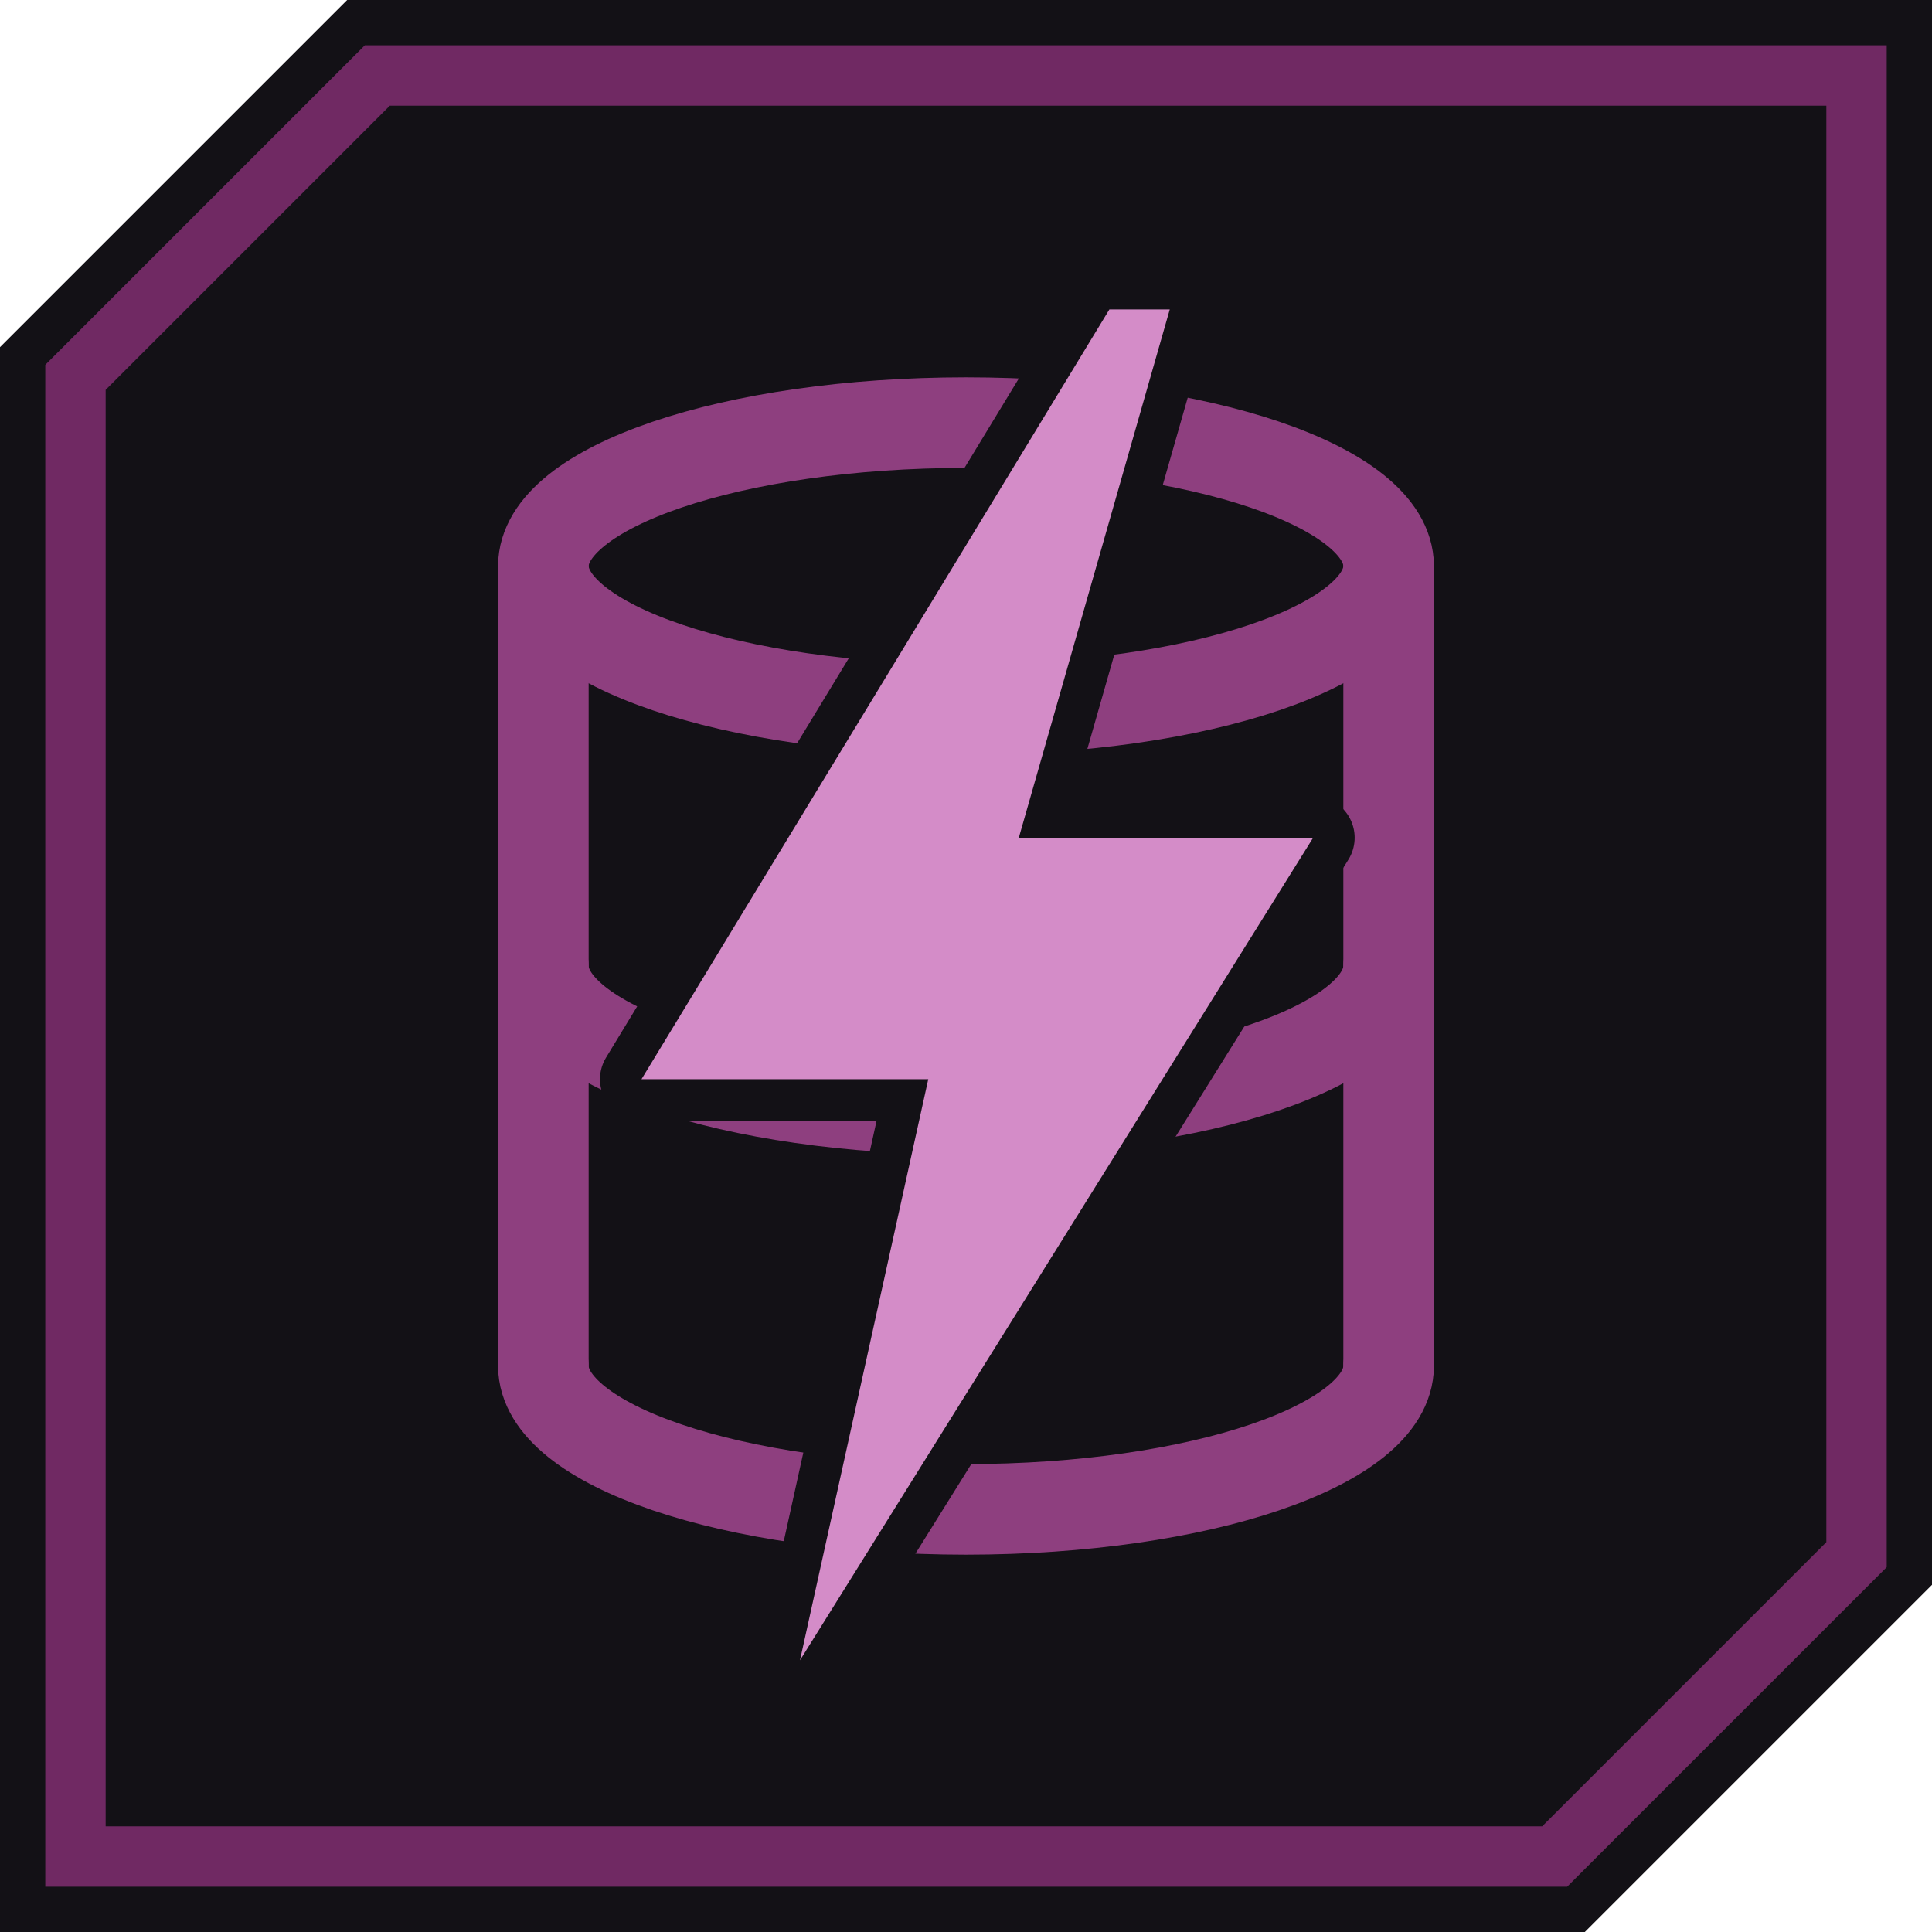
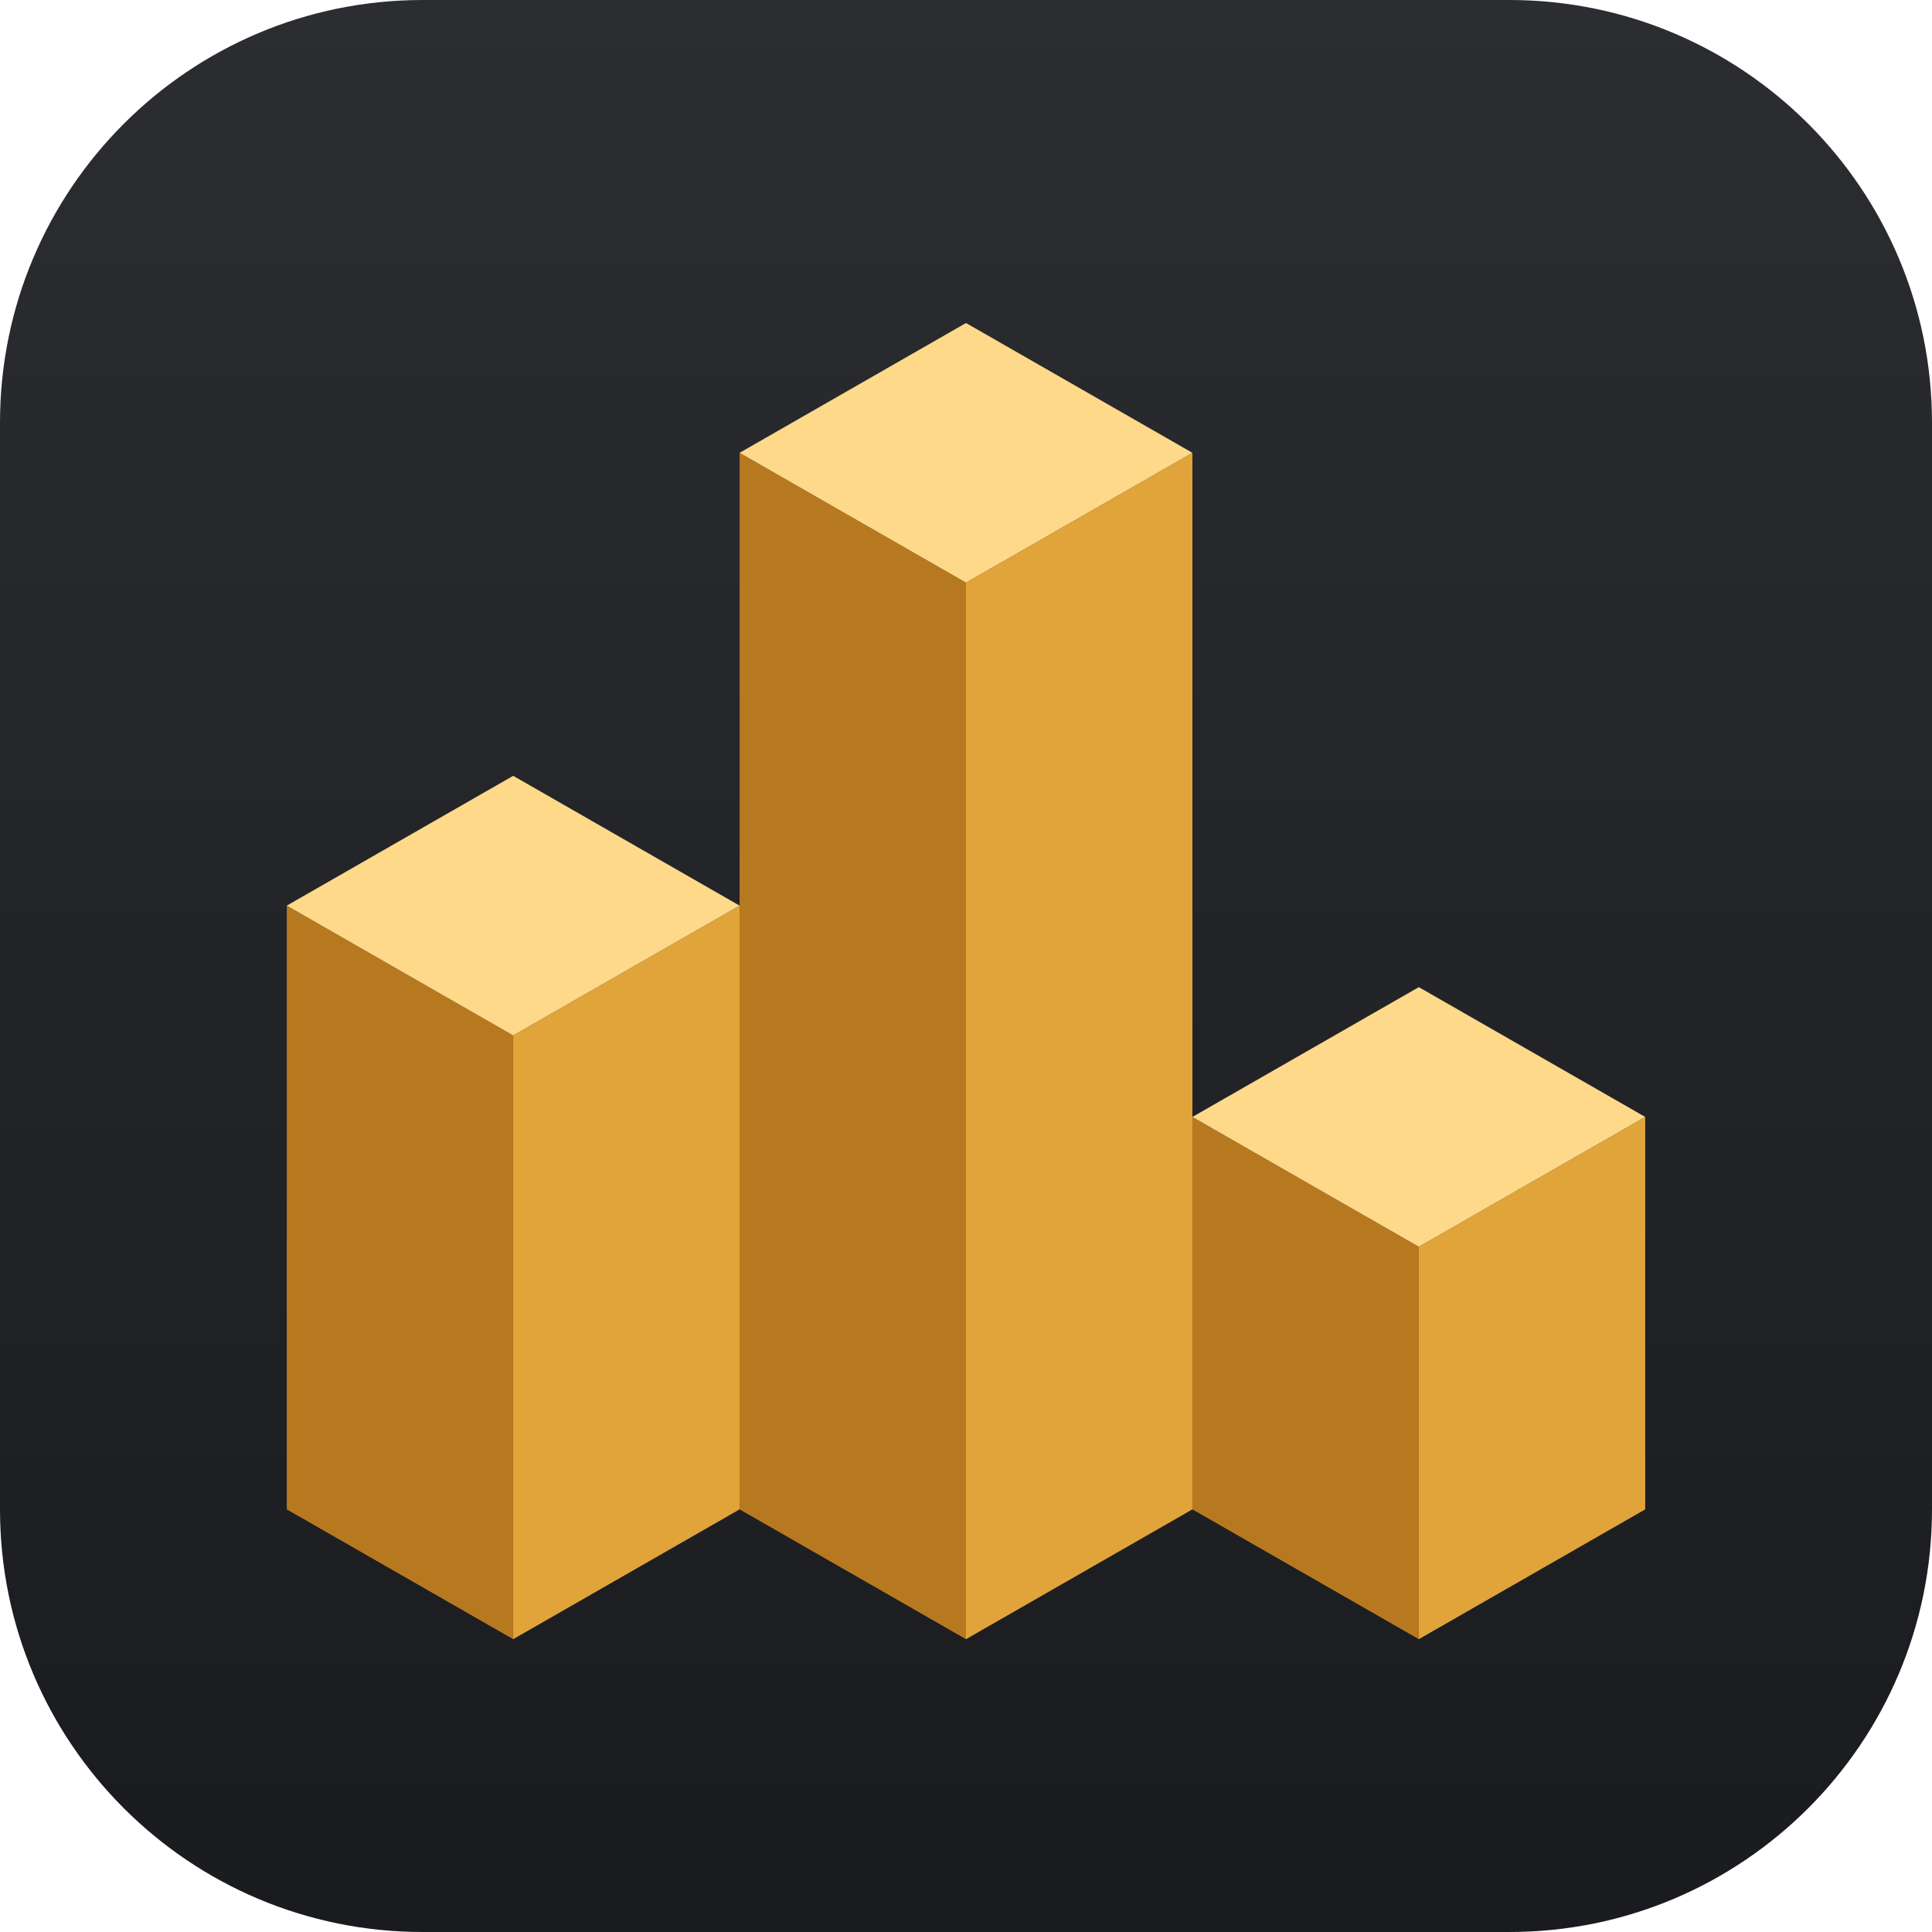
- <svg xmlns="http://www.w3.org/2000/svg" viewBox="0 0 512 512">
-   <path d="M92 0H512V420L420 512H0V92Z" fill="#131116" />
-   <path d="M100 20H492V412L412 492H20V100Z" fill="none" stroke="#702963" stroke-width="16" />
-   <g fill="none" stroke="#8E3F7F" stroke-width="24" stroke-linecap="round">
-     <ellipse cx="256" cy="150" rx="112" ry="38" />
-     <path d="M144 150V362M368 150V362" />
-     <path d="M144 256A112 38 0 0 0 368 256" />
-     <path d="M144 362A112 38 0 0 0 368 362" />
-   </g>
-   <path d="M294 82L170 286H246L212 440L348 222H270L310 82Z" fill="#D48CC8" stroke="#131116" stroke-width="22" stroke-linejoin="round" paint-order="stroke" />
+ <svg xmlns="http://www.w3.org/2000/svg" viewBox="0 0 64 64" width="64" height="64" role="img" aria-label="Basalt">
+   <defs>
+     <linearGradient id="tile" x1="0" y1="0" x2="0" y2="1">
+       <stop offset="0" stop-color="#2B2D30" />
+       <stop offset="1" stop-color="#1A1B1E" />
+     </linearGradient>
+   </defs>
+   <rect width="64" height="64" rx="14" fill="url(#tile)" />
+   <polygon points="9.50,30.00 17.00,34.30 17.00,54.30 9.50,50.00" fill="#B7791F" />
+   <polygon points="17.00,34.30 24.50,30.00 24.50,50.00 17.00,54.30" fill="#E0A43A" />
+   <polygon points="9.50,30.00 17.00,25.70 24.50,30.00 17.00,34.30" fill="#FFD98A" />
+   <polygon points="24.50,15.00 32.00,19.30 32.00,54.30 24.50,50.00" fill="#B7791F" />
+   <polygon points="32.00,19.30 39.50,15.00 39.50,50.00 32.00,54.30" fill="#E0A43A" />
+   <polygon points="24.50,15.00 32.00,10.70 39.50,15.00 32.00,19.30" fill="#FFD98A" />
+   <polygon points="39.50,37.00 47.00,41.30 47.00,54.30 39.50,50.00" fill="#B7791F" />
+   <polygon points="47.00,41.30 54.50,37.00 54.50,50.00 47.00,54.30" fill="#E0A43A" />
+   <polygon points="39.50,37.00 47.00,32.70 54.50,37.00 47.00,41.30" fill="#FFD98A" />
</svg>
